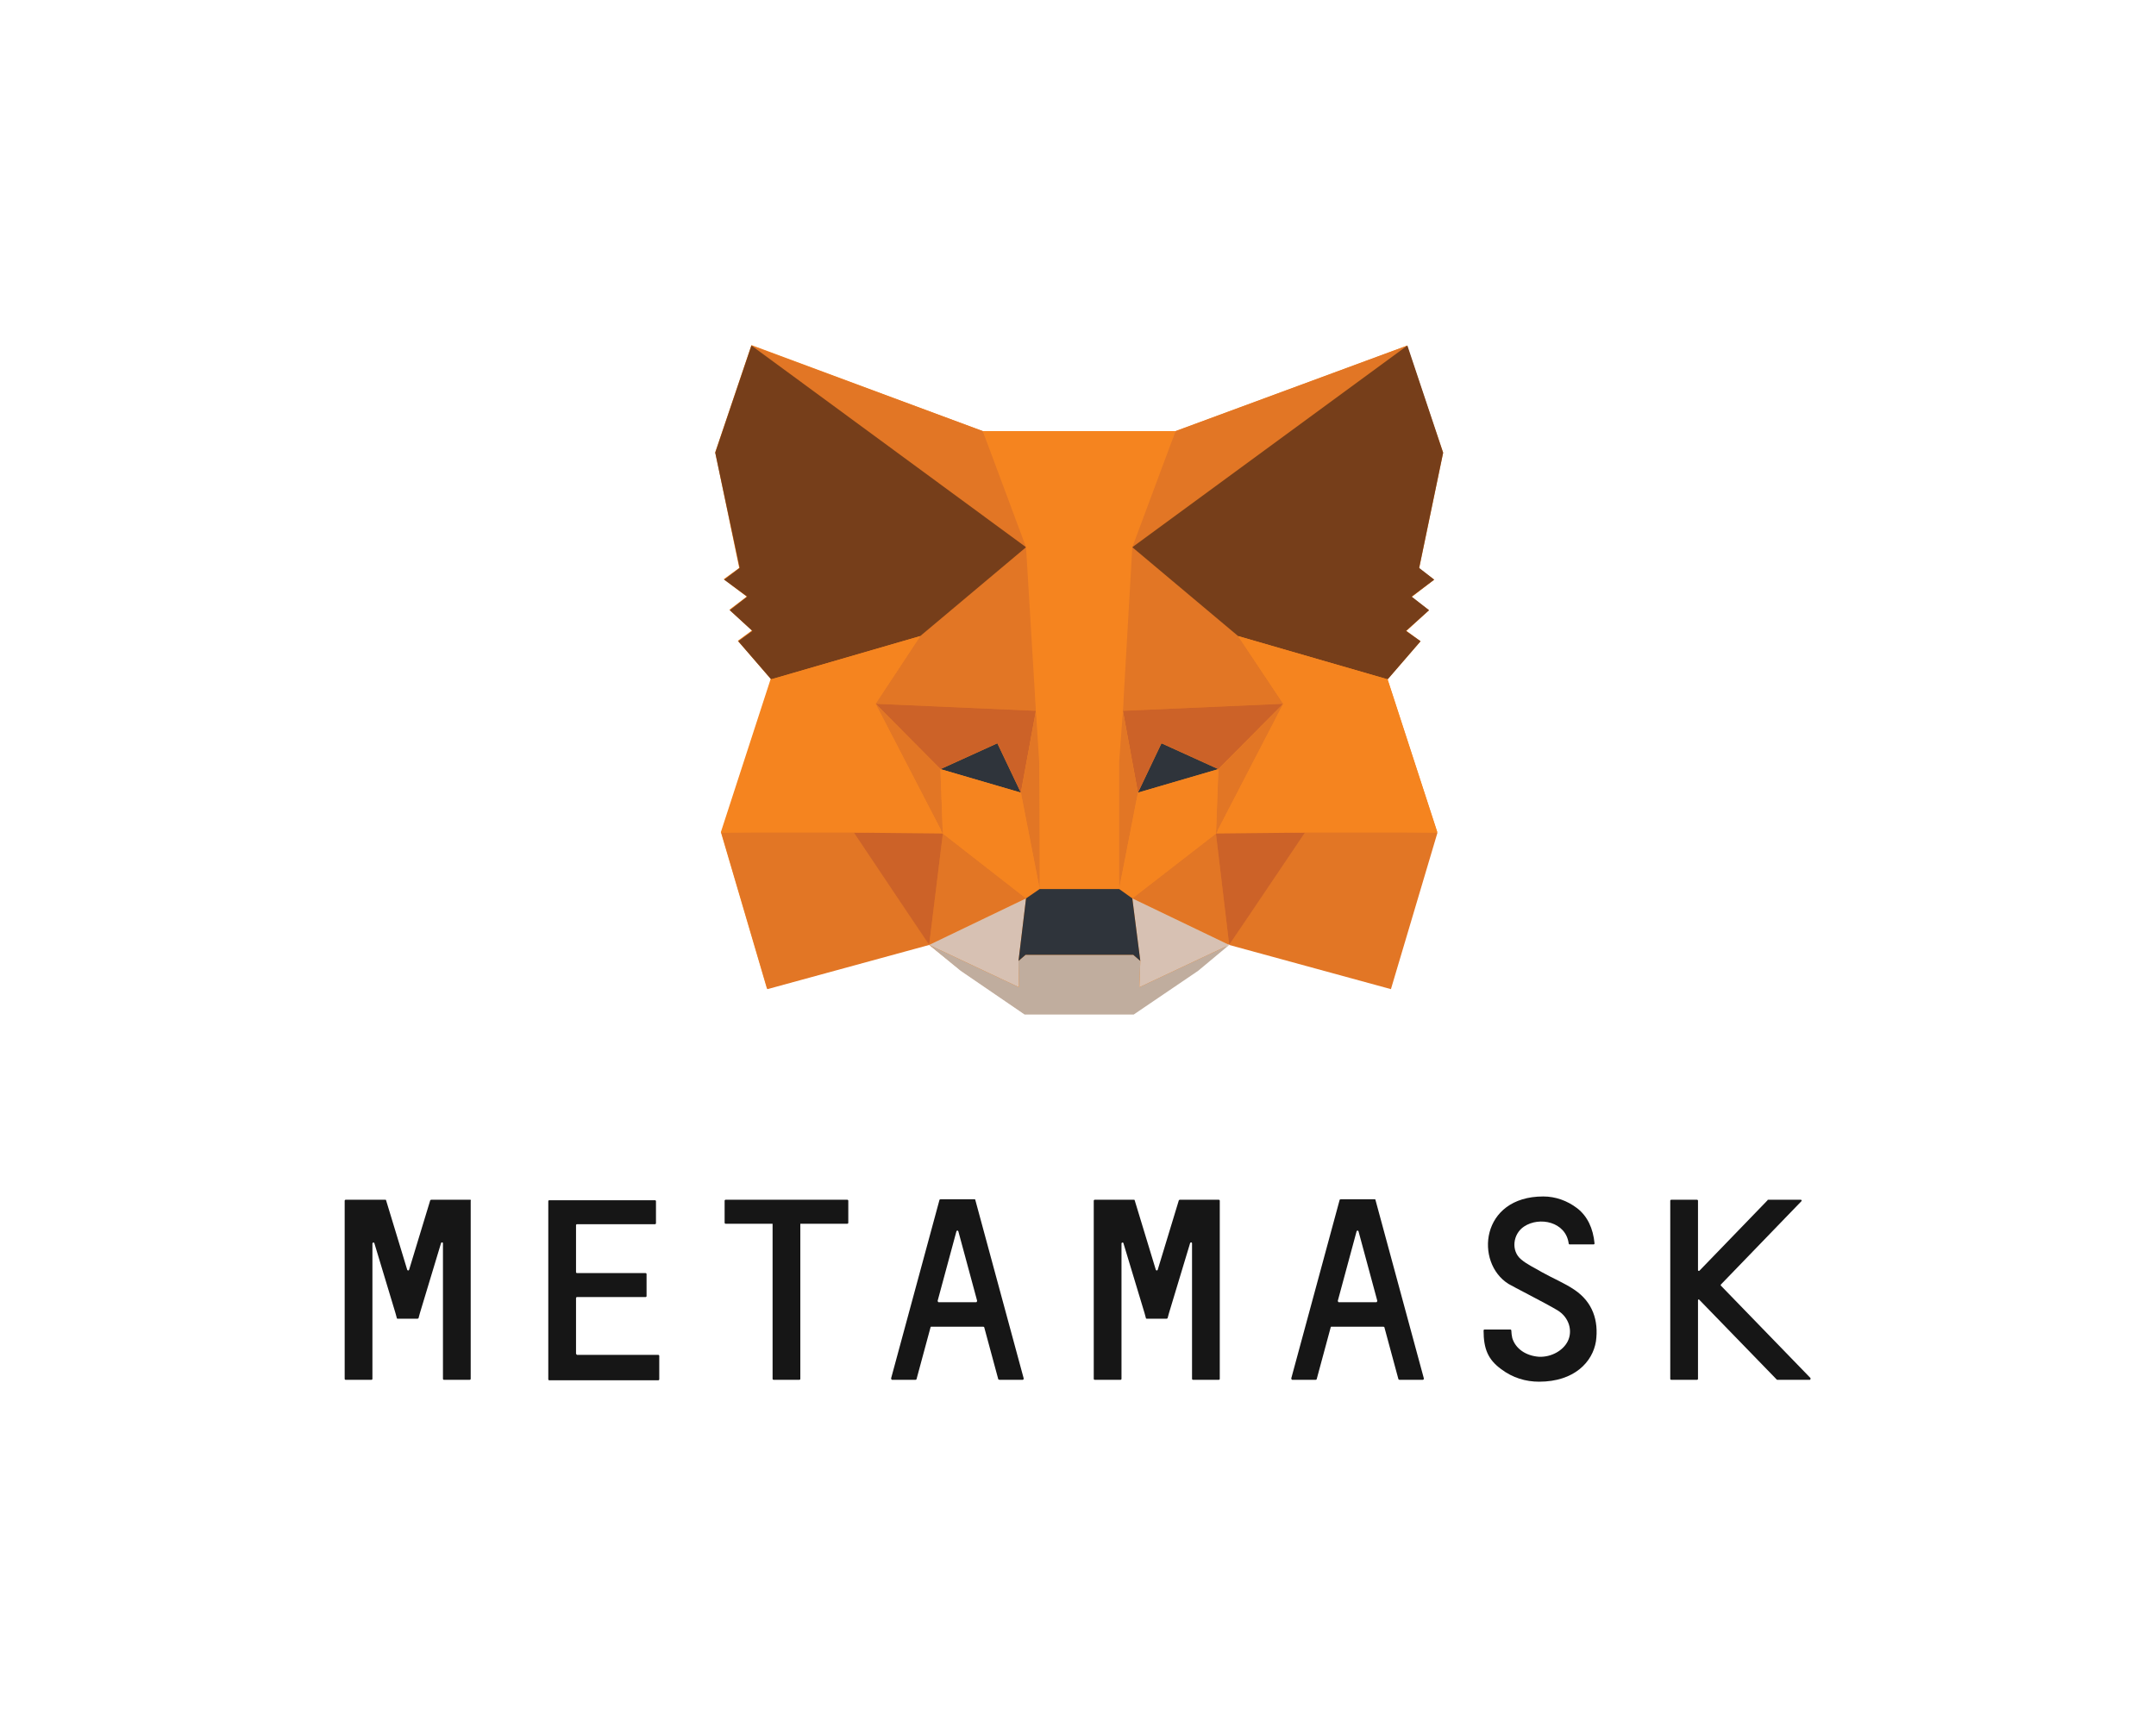
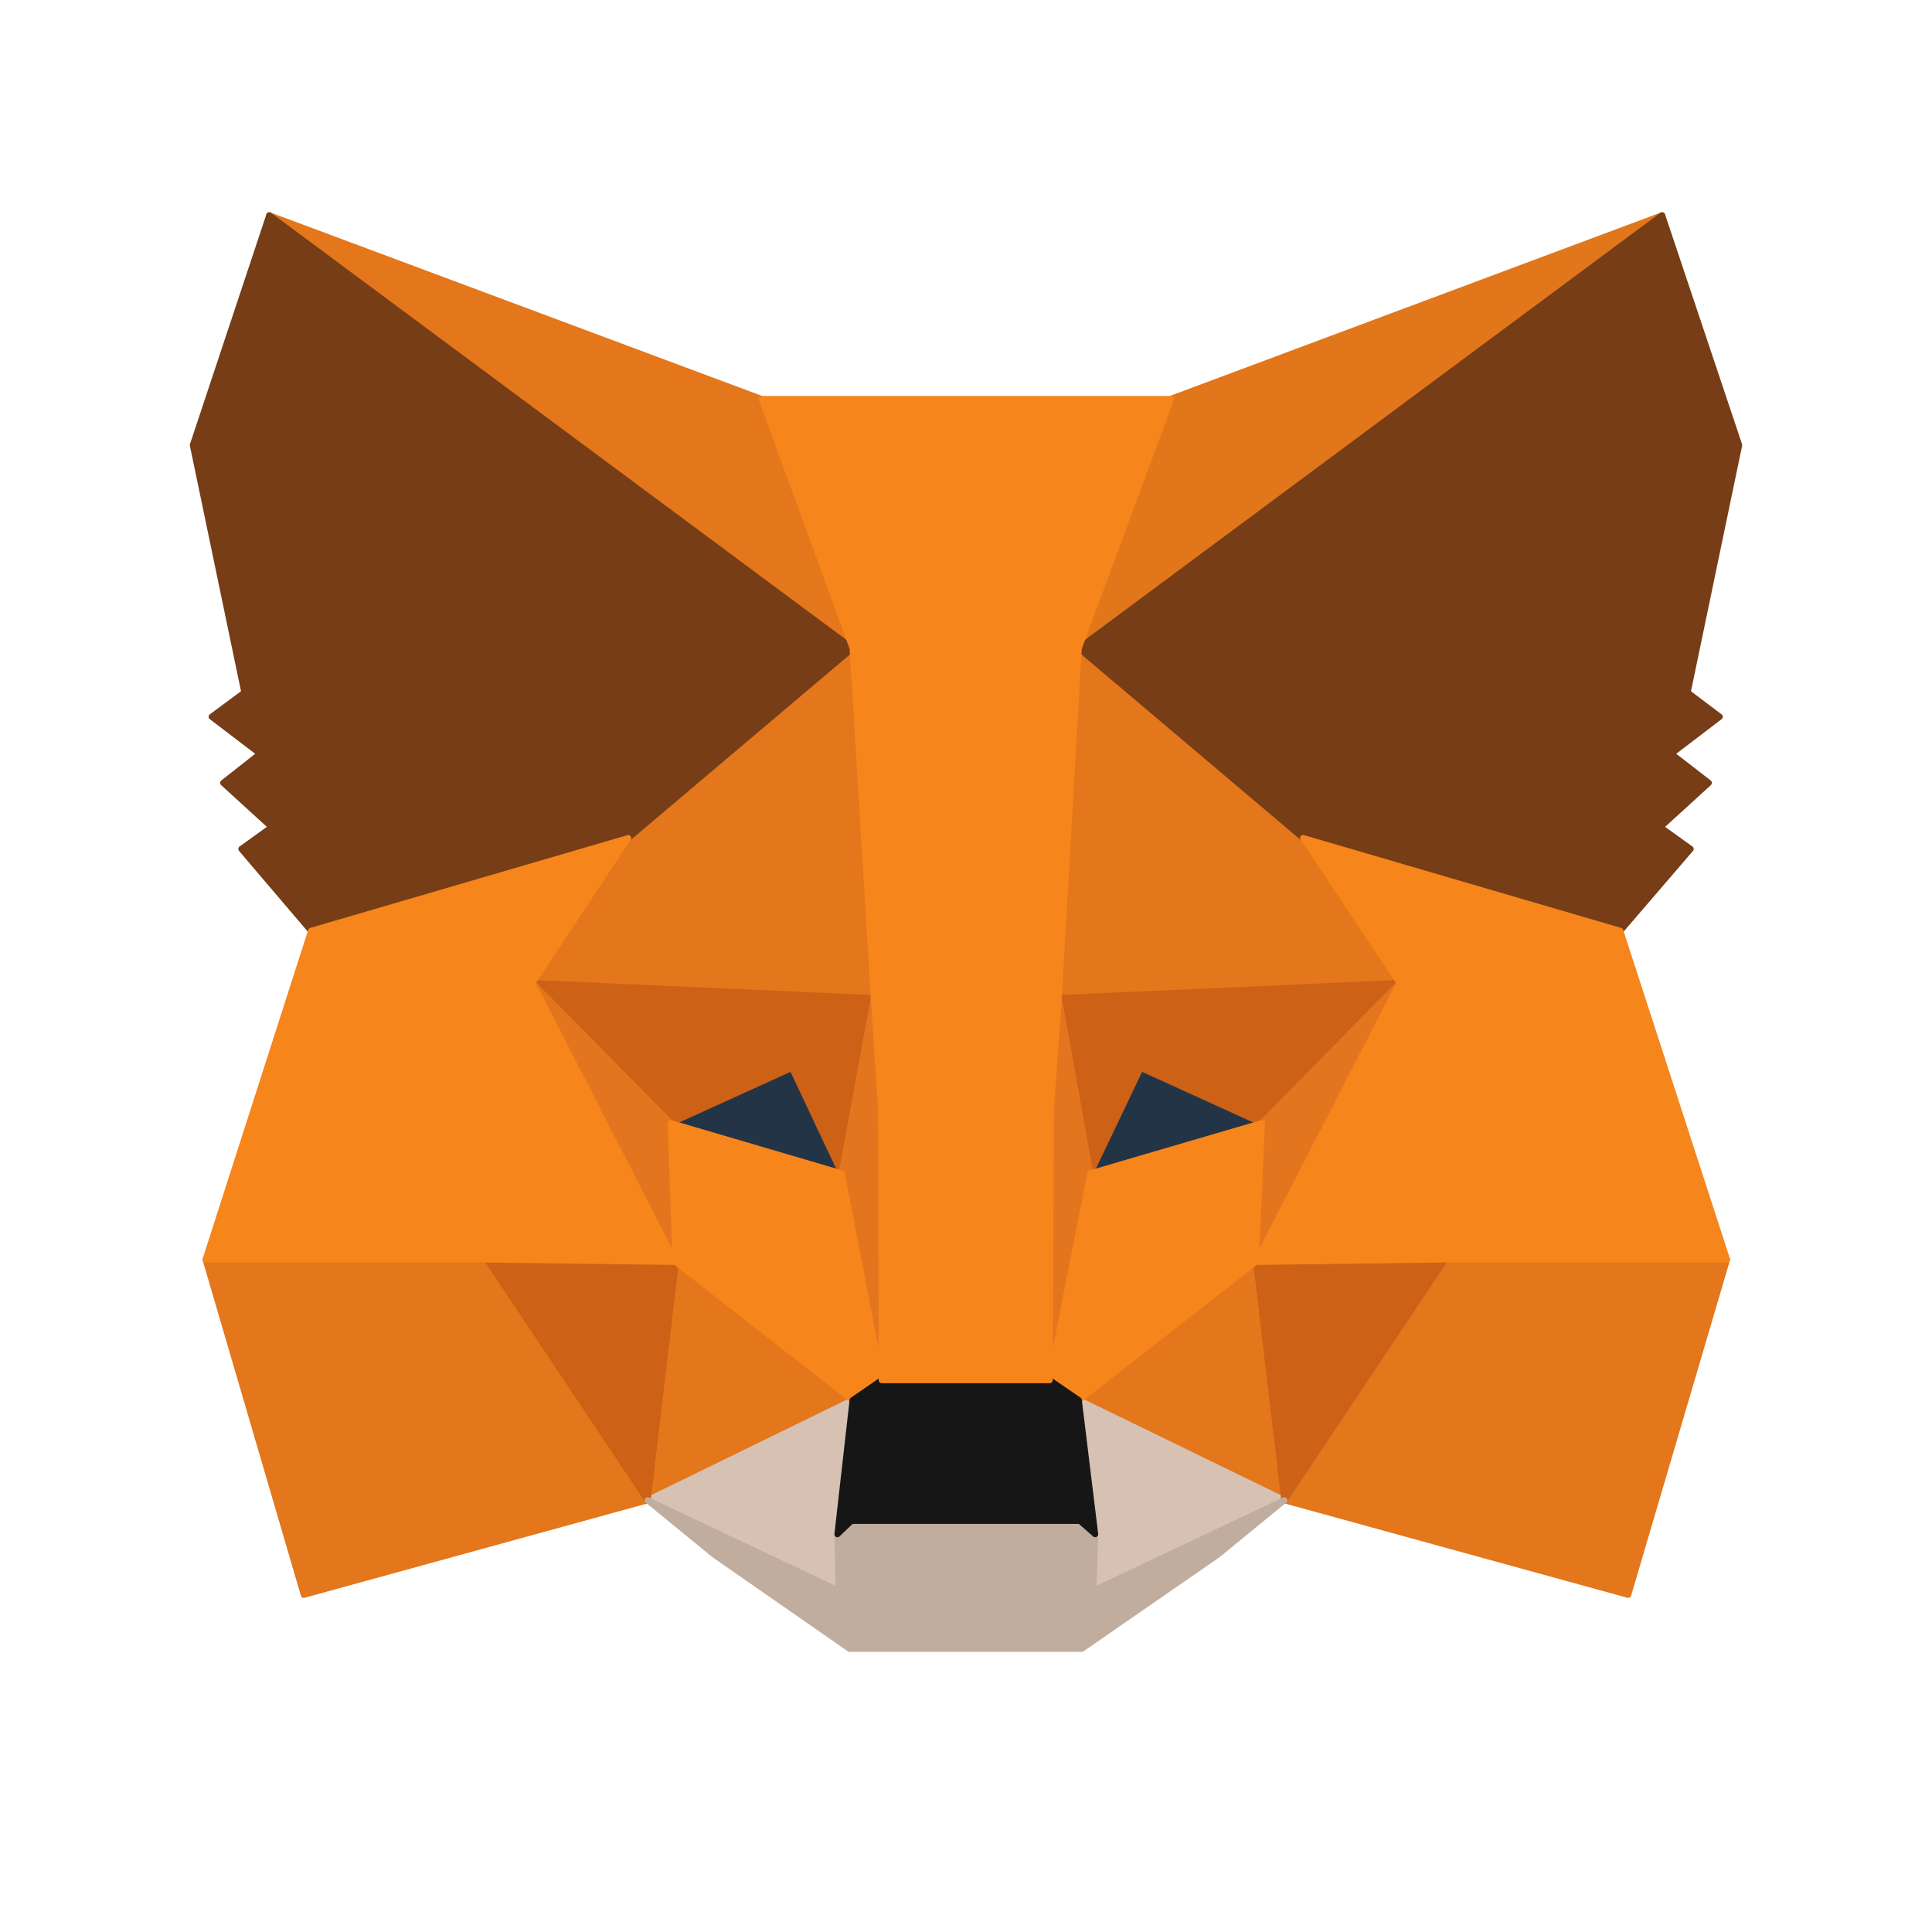
- <svg xmlns="http://www.w3.org/2000/svg" version="1.1" x="0px" y="0px" viewBox="0 0 458.5 367.2" style="enable-background:new 0 0 458.5 367.2;" xml:space="preserve">
-   <style type="text/css">
- 	.st0{display:none;}
- 	.st1{fill:#F5841F;}
- 	.st2{fill:#E27625;}
- 	.st3{fill:#D7C1B3;}
- 	.st4{fill:#2F343B;}
- 	.st5{fill:#CC6228;}
- 	.st6{fill:#C0AD9E;}
- 	.st7{fill:#763E1A;}
- 	.st8{fill:#161616;}
- </style>
-   <g id="bg_x28_do_not_export_x29_" class="st0">
- </g>
-   <g id="MM_Head_background__x28_Do_not_edit_x29_">
-     <path class="st1" d="M299.3,73.5L250,91.7l0,0l0,0h-41l0,0l-49.2-18.3l0.3,0.2l-0.3-0.2l-7.7,22.8l5.1,24.6l-3.3,2.4l4.9,3.7   l-3.7,2.8l4.8,4.4l-3,2.2l7,8.1l-10.6,32.6h0l0,0l9.8,33.3l34.4-9.4l0,0l0,0v0l0,0l0,0v0l0,0l0,0l0,0l0,0l6.7,5.4l13.6,9.3h23.3   l13.6-9.3l6.6-5.5l0,0v0l0,0v0l0,0l0,0l0,0v0l0-0.1l0,0.1l34.4,9.4l9.9-33.3l0,0h0l-10.6-32.6 M295.1,144.5l7-8.1l-3-2.2l4.8-4.4   l-3.7-2.8l4.8-3.7l-3.2-2.4l5.1-24.6l-7.7-22.8" />
-   </g>
-   <g id="Logos">
-     <g>
-       <g>
-         <polygon class="st2" points="299.3,73.5 238.8,117.9 250,91.7    " />
-         <polygon class="st2" points="159.8,73.5 219.7,118.3 209,91.7    " />
-         <polygon class="st2" points="277.5,176.6 261.4,201 295.8,210.4 305.7,177.1    " />
-         <polygon class="st2" points="153.4,177.1 163.2,210.4 197.6,201 181.6,176.6    " />
-         <polygon class="st2" points="195.7,135.3 186.2,149.7 220.3,151.2 219.1,114.7    " />
-         <polygon class="st2" points="263.3,135.3 239.6,114.3 238.8,151.2 272.9,149.7    " />
-         <polygon class="st2" points="197.6,201 218.2,191.1 200.5,177.3    " />
-         <polygon class="st2" points="240.8,191.1 261.4,201 258.6,177.3    " />
-         <polygon class="st3" points="261.4,201 240.8,191.1 242.5,204.4 242.3,210    " />
-         <polygon class="st3" points="197.6,201 216.7,210 216.6,204.4 218.2,191.1    " />
-         <polygon class="st4" points="217.1,168.6 200,163.6 212.1,158.1    " />
-         <polygon class="st4" points="242,168.6 247,158.1 259.1,163.6    " />
-         <polygon class="st5" points="197.6,201 200.6,176.6 181.6,177.1    " />
-         <polygon class="st5" points="258.5,176.6 261.4,201 277.5,177.1    " />
-         <polygon class="st5" points="272.9,149.7 238.8,151.2 242,168.6 247,158.1 259.1,163.6    " />
-         <polygon class="st5" points="200,163.6 212.1,158.1 217.1,168.6 220.3,151.2 186.2,149.7    " />
-         <polygon class="st2" points="186.2,149.7 200.5,177.3 200,163.6    " />
-         <polygon class="st2" points="259.1,163.6 258.6,177.3 272.9,149.7    " />
-         <polygon class="st2" points="220.3,151.2 217.1,168.6 221.1,189.1 222,162    " />
-         <polygon class="st2" points="238.8,151.2 237.1,162 238,189.1 242,168.6    " />
-         <polygon class="st1" points="242,168.6 238,189.1 240.8,191.1 258.6,177.3 259.1,163.6    " />
-         <polygon class="st1" points="200,163.6 200.5,177.3 218.2,191.1 221.1,189.1 217.1,168.6    " />
-         <polygon class="st6" points="242.3,210 242.5,204.4 241,203.1 218.1,203.1 216.6,204.4 216.7,210 197.6,201 204.3,206.5      217.9,215.8 241.1,215.8 254.8,206.5 261.4,201    " />
-         <polygon class="st4" points="240.8,191.1 238,189.1 221.1,189.1 218.2,191.1 216.6,204.4 218.1,203.1 241,203.1 242.5,204.4         " />
-         <polygon class="st7" points="301.8,120.8 306.9,96.3 299.3,73.5 240.8,116.4 263.3,135.3 295.1,144.5 302.1,136.4 299,134.2      303.9,129.8 300.2,126.9 305,123.3    " />
-         <polygon class="st7" points="152.1,96.3 157.3,120.8 154,123.3 158.9,126.9 155.2,129.8 160,134.2 157,136.4 164,144.5      195.7,135.3 218.2,116.4 159.8,73.5    " />
-         <polygon class="st1" points="295.1,144.5 263.3,135.3 272.9,149.7 258.6,177.3 277.5,177.1 305.7,177.1    " />
-         <polygon class="st1" points="195.7,135.3 164,144.5 153.4,177.1 181.6,177.1 200.5,177.3 186.2,149.7    " />
-         <polygon class="st1" points="238.8,151.2 240.8,116.4 250,91.7 209,91.7 218.2,116.4 220.3,151.2 221,162.1 221.1,189.1      238,189.1 238,162.1    " />
-       </g>
-       <g>
-         <path class="st8" d="M334.9,274.4c-2.2-1.5-4.7-2.5-7-3.8c-1.5-0.9-3.1-1.6-4.4-2.7c-2.2-1.8-1.8-5.4,0.6-7     c3.3-2.2,8.9-1,9.5,3.6c0,0.1,0.1,0.2,0.2,0.2h5.1c0.1,0,0.2-0.1,0.2-0.2c-0.3-3.2-1.5-5.8-3.7-7.5c-2.1-1.6-4.6-2.5-7.2-2.5     c-13.4,0-14.6,14.1-7.4,18.6c0.8,0.5,7.9,4.1,10.4,5.6c2.5,1.5,3.3,4.4,2.2,6.6c-1,2-3.5,3.4-6.1,3.3c-2.8-0.2-5-1.7-5.7-4     c-0.1-0.4-0.2-1.2-0.2-1.6c0-0.1-0.1-0.2-0.2-0.2h-5.5c-0.1,0-0.2,0.1-0.2,0.2c0,4,1,6.2,3.7,8.2c2.5,1.9,5.3,2.7,8.1,2.7     c7.5,0,11.4-4.2,12.1-8.6C340,280.9,338.7,277,334.9,274.4z" />
-         <path class="st8" d="M100,255.2h-8.3c-0.1,0-0.2,0.1-0.2,0.1L87,270.1c-0.1,0.2-0.3,0.2-0.4,0l-4.5-14.8c0-0.1-0.1-0.1-0.2-0.1     h-8.4c-0.1,0-0.2,0.1-0.2,0.2v37.9c0,0.1,0.1,0.2,0.2,0.2h5.5c0.1,0,0.2-0.1,0.2-0.2v-28.8c0-0.2,0.3-0.3,0.4-0.1l4.5,14.9     l0.3,1.1c0,0.1,0.1,0.1,0.2,0.1h4.2c0.1,0,0.2-0.1,0.2-0.1l0.3-1.1l4.5-14.9c0.1-0.2,0.4-0.2,0.4,0.1v28.8c0,0.1,0.1,0.2,0.2,0.2     h5.5c0.1,0,0.2-0.1,0.2-0.2v-37.9C100.2,255.3,100.1,255.2,100,255.2z" />
-         <path class="st8" d="M250.9,255.2c-0.1,0-0.2,0.1-0.2,0.1l-4.5,14.8c-0.1,0.2-0.3,0.2-0.4,0l-4.5-14.8c0-0.1-0.1-0.1-0.2-0.1     h-8.3c-0.1,0-0.2,0.1-0.2,0.2v37.9c0,0.1,0.1,0.2,0.2,0.2h5.5c0.1,0,0.2-0.1,0.2-0.2v-28.8c0-0.2,0.3-0.3,0.4-0.1l4.5,14.9     l0.3,1.1c0,0.1,0.1,0.1,0.2,0.1h4.2c0.1,0,0.2-0.1,0.2-0.1l0.3-1.1l4.5-14.9c0.1-0.2,0.4-0.2,0.4,0.1v28.8c0,0.1,0.1,0.2,0.2,0.2     h5.5c0.1,0,0.2-0.1,0.2-0.2v-37.9c0-0.1-0.1-0.2-0.2-0.2H250.9z" />
-         <path class="st8" d="M180.2,255.2h-25.9c-0.1,0-0.2,0.1-0.2,0.2v4.7c0,0.1,0.1,0.2,0.2,0.2h10v33c0,0.1,0.1,0.2,0.2,0.2h5.5     c0.1,0,0.2-0.1,0.2-0.2v-33h10c0.1,0,0.2-0.1,0.2-0.2v-4.7C180.4,255.3,180.3,255.2,180.2,255.2z" />
-         <path class="st8" d="M199.4,276.7l4-14.8c0.1-0.2,0.3-0.2,0.4,0l4,14.8c0,0.1-0.1,0.3-0.2,0.3h-8     C199.5,277,199.4,276.8,199.4,276.7z M212.5,293.5h5c0.1,0,0.2-0.1,0.2-0.3l-10.3-38c0-0.1-0.1-0.1-0.2-0.1h-7.2     c-0.1,0-0.2,0.1-0.2,0.1l-10.3,38c0,0.1,0.1,0.3,0.2,0.3h5c0.1,0,0.2-0.1,0.2-0.1l3-11.1c0-0.1,0.1-0.1,0.2-0.1h11     c0.1,0,0.2,0.1,0.2,0.1l3,11.1C212.4,293.4,212.5,293.5,212.5,293.5z" />
-         <path class="st8" d="M284.5,276.7l4-14.8c0.1-0.2,0.3-0.2,0.4,0l4,14.8c0,0.1-0.1,0.3-0.2,0.3h-8     C284.6,277,284.5,276.8,284.5,276.7z M297.6,293.5h5c0.1,0,0.2-0.1,0.2-0.3l-10.3-38c0-0.1-0.1-0.1-0.2-0.1h-7.2     c-0.1,0-0.2,0.1-0.2,0.1l-10.3,38c0,0.1,0.1,0.3,0.2,0.3h5c0.1,0,0.2-0.1,0.2-0.1l3-11.1c0-0.1,0.1-0.1,0.2-0.1h11     c0.1,0,0.2,0.1,0.2,0.1l3,11.1C297.5,293.4,297.5,293.5,297.6,293.5z" />
-         <path class="st8" d="M122.5,287.9v-11.8c0-0.1,0.1-0.2,0.2-0.2h14.6c0.1,0,0.2-0.1,0.2-0.2V271c0-0.1-0.1-0.2-0.2-0.2h-14.6     c-0.1,0-0.2-0.1-0.2-0.2v-10c0-0.1,0.1-0.2,0.2-0.2h16.6c0.1,0,0.2-0.1,0.2-0.2v-4.7c0-0.1-0.1-0.2-0.2-0.2h-22.5     c-0.1,0-0.2,0.1-0.2,0.2v37.9c0,0.1,0.1,0.2,0.2,0.2H140c0.1,0,0.2-0.1,0.2-0.2v-5c0-0.1-0.1-0.2-0.2-0.2h-17.3     C122.6,288.1,122.5,288,122.5,287.9z" />
-         <path class="st8" d="M385,293.1l-19-19.6c-0.1-0.1-0.1-0.2,0-0.3l17.1-17.7c0.1-0.1,0-0.3-0.1-0.3h-7c-0.1,0-0.1,0-0.1,0.1     l-14.5,15c-0.1,0.1-0.3,0-0.3-0.1v-14.8c0-0.1-0.1-0.2-0.2-0.2h-5.5c-0.1,0-0.2,0.1-0.2,0.2v37.9c0,0.1,0.1,0.2,0.2,0.2h5.5     c0.1,0,0.2-0.1,0.2-0.2v-16.7c0-0.2,0.2-0.3,0.3-0.1l16.4,16.9c0,0,0.1,0.1,0.1,0.1h7C385,293.5,385.1,293.2,385,293.1z" />
-       </g>
-     </g>
-   </g>
+ <svg xmlns="http://www.w3.org/2000/svg" xml:space="preserve" id="Layer_1" x="0" y="0" version="1.1" viewBox="0 0 318.6 318.6">
+   <style>
+     .st1,.st6{fill:#e4761b;stroke:#e4761b;stroke-linecap:round;stroke-linejoin:round}.st6{fill:#f6851b;stroke:#f6851b}
+   </style>
+   <path fill="#e2761b" stroke="#e2761b" stroke-linecap="round" stroke-linejoin="round" d="m274.1 35.5-99.5 73.9L193 65.8z" />
+   <path d="m44.4 35.5 98.7 74.6-17.5-44.3zm193.9 171.3-26.5 40.6 56.7 15.6 16.3-55.3zm-204.4.9L50.1 263l56.7-15.6-26.5-40.6z" class="st1" />
+   <path d="m103.6 138.2-15.8 23.9 56.3 2.5-2-60.5zm111.3 0-39-34.8-1.3 61.2 56.2-2.5zM106.8 247.4l33.8-16.5-29.2-22.8zm71.1-16.5 33.9 16.5-4.7-39.3z" class="st1" />
+   <path fill="#d7c1b3" stroke="#d7c1b3" stroke-linecap="round" stroke-linejoin="round" d="m211.8 247.4-33.9-16.5 2.7 22.1-.3 9.3zm-105 0 31.5 14.9-.2-9.3 2.5-22.1z" />
+   <path fill="#233447" stroke="#233447" stroke-linecap="round" stroke-linejoin="round" d="m138.8 193.5-28.2-8.3 19.9-9.1zm40.9 0 8.3-17.4 20 9.1z" />
+   <path fill="#cd6116" stroke="#cd6116" stroke-linecap="round" stroke-linejoin="round" d="m106.8 247.4 4.8-40.6-31.3.9zM207 206.8l4.8 40.6 26.5-39.7zm23.8-44.7-56.2 2.5 5.2 28.9 8.3-17.4 20 9.1zm-120.2 23.1 20-9.1 8.2 17.4 5.3-28.9-56.3-2.5z" />
+   <path fill="#e4751f" stroke="#e4751f" stroke-linecap="round" stroke-linejoin="round" d="m87.8 162.1 23.6 46-.8-22.9zm120.3 23.1-1 22.9 23.7-46zm-64-20.6-5.3 28.9 6.6 34.1 1.5-44.9zm30.5 0-2.7 18 1.2 45 6.7-34.1z" />
+   <path d="m179.8 193.5-6.7 34.1 4.8 3.3 29.2-22.8 1-22.9zm-69.2-8.3.8 22.9 29.2 22.8 4.8-3.3-6.6-34.1z" class="st6" />
+   <path fill="#c0ad9e" stroke="#c0ad9e" stroke-linecap="round" stroke-linejoin="round" d="m180.3 262.3.3-9.3-2.5-2.2h-37.7l-2.3 2.2.2 9.3-31.5-14.9 11 9 22.3 15.5h38.3l22.4-15.5 11-9z" />
+   <path fill="#161616" stroke="#161616" stroke-linecap="round" stroke-linejoin="round" d="m177.9 230.9-4.8-3.3h-27.7l-4.8 3.3-2.5 22.1 2.3-2.2h37.7l2.5 2.2z" />
+   <path fill="#763d16" stroke="#763d16" stroke-linecap="round" stroke-linejoin="round" d="m278.3 114.2 8.5-40.8-12.7-37.9-96.2 71.4 37 31.3 52.3 15.3 11.6-13.5-5-3.6 8-7.3-6.2-4.8 8-6.1zM31.8 73.4l8.5 40.8-5.4 4 8 6.1-6.1 4.8 8 7.3-5 3.6 11.5 13.5 52.3-15.3 37-31.3-96.2-71.4z" />
+   <path d="m267.2 153.5-52.3-15.3 15.9 23.9-23.7 46 31.2-.4h46.5zm-163.6-15.3-52.3 15.3-17.4 54.2h46.4l31.1.4-23.6-46zm71 26.4 3.3-57.7 15.2-41.1h-67.5l15 41.1 3.5 57.7 1.2 18.2.1 44.8h27.7l.2-44.8z" class="st6" />
</svg>
